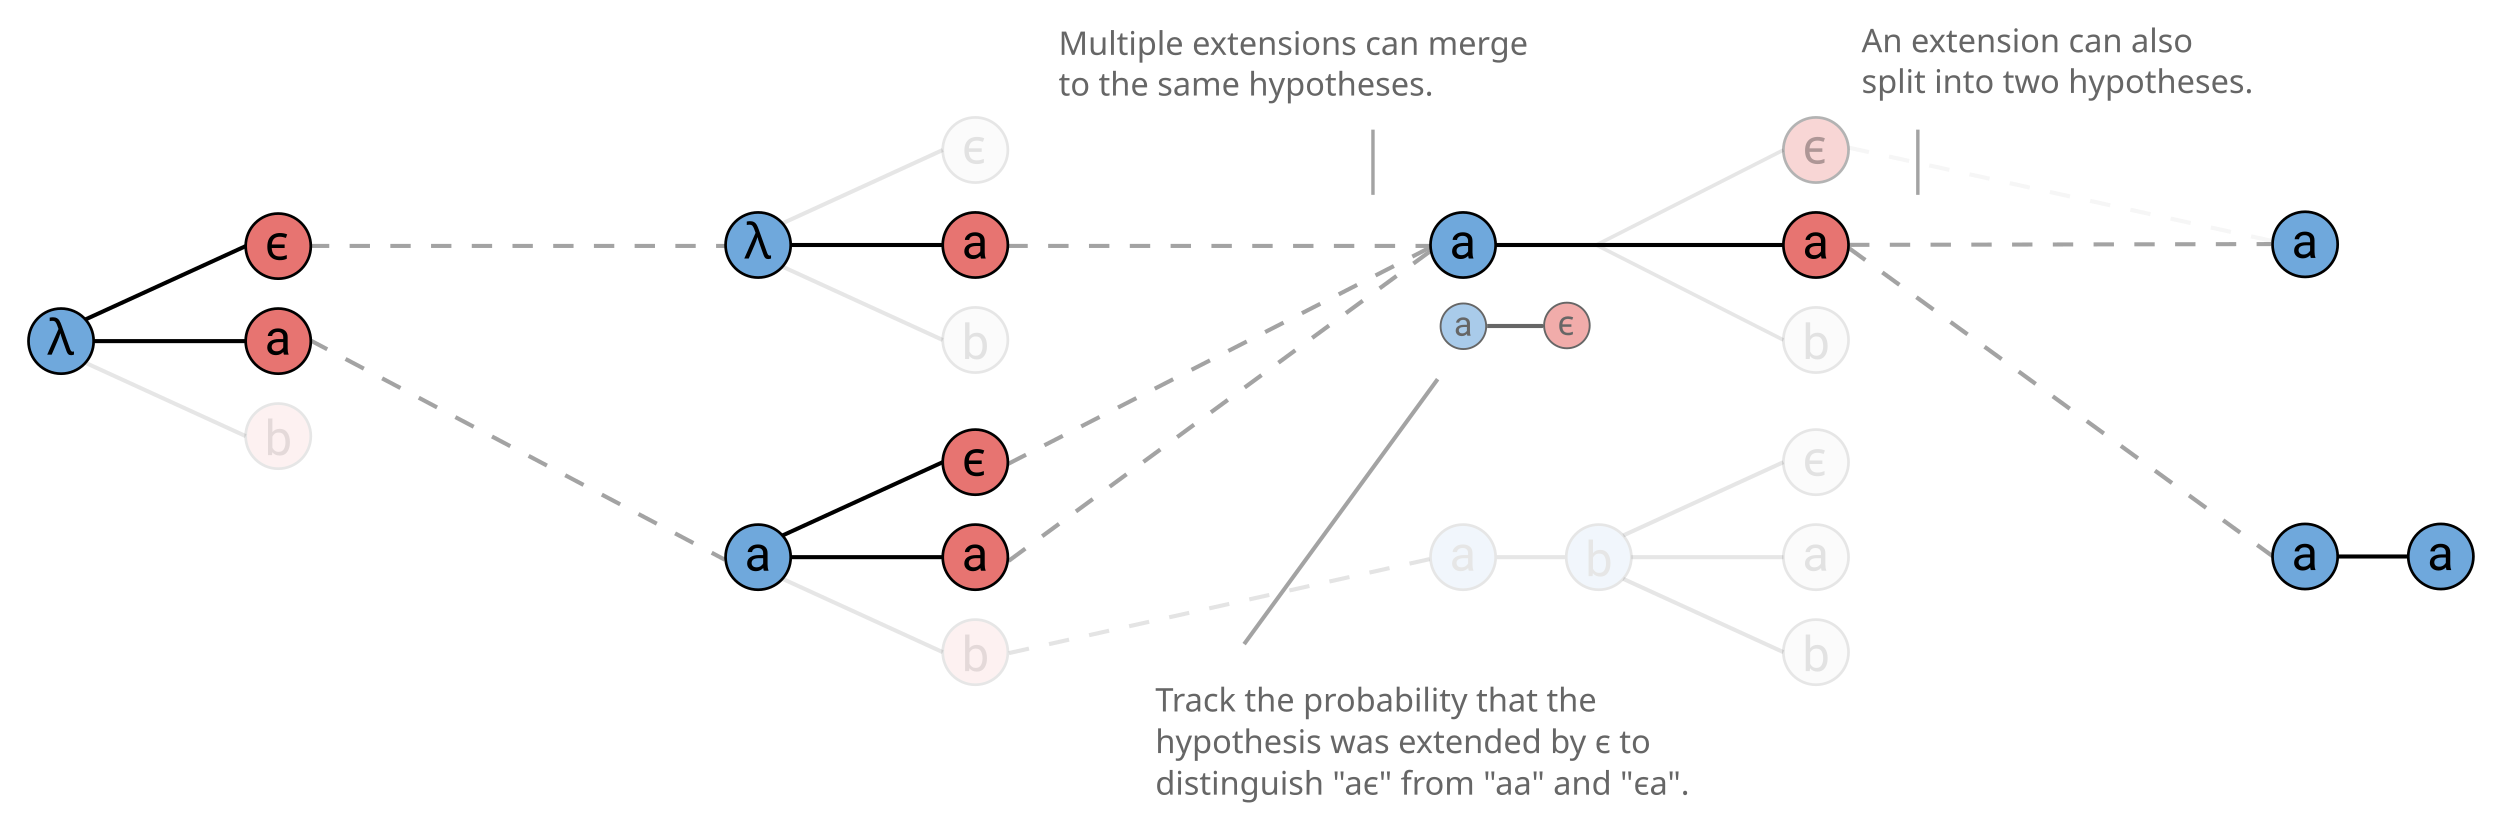
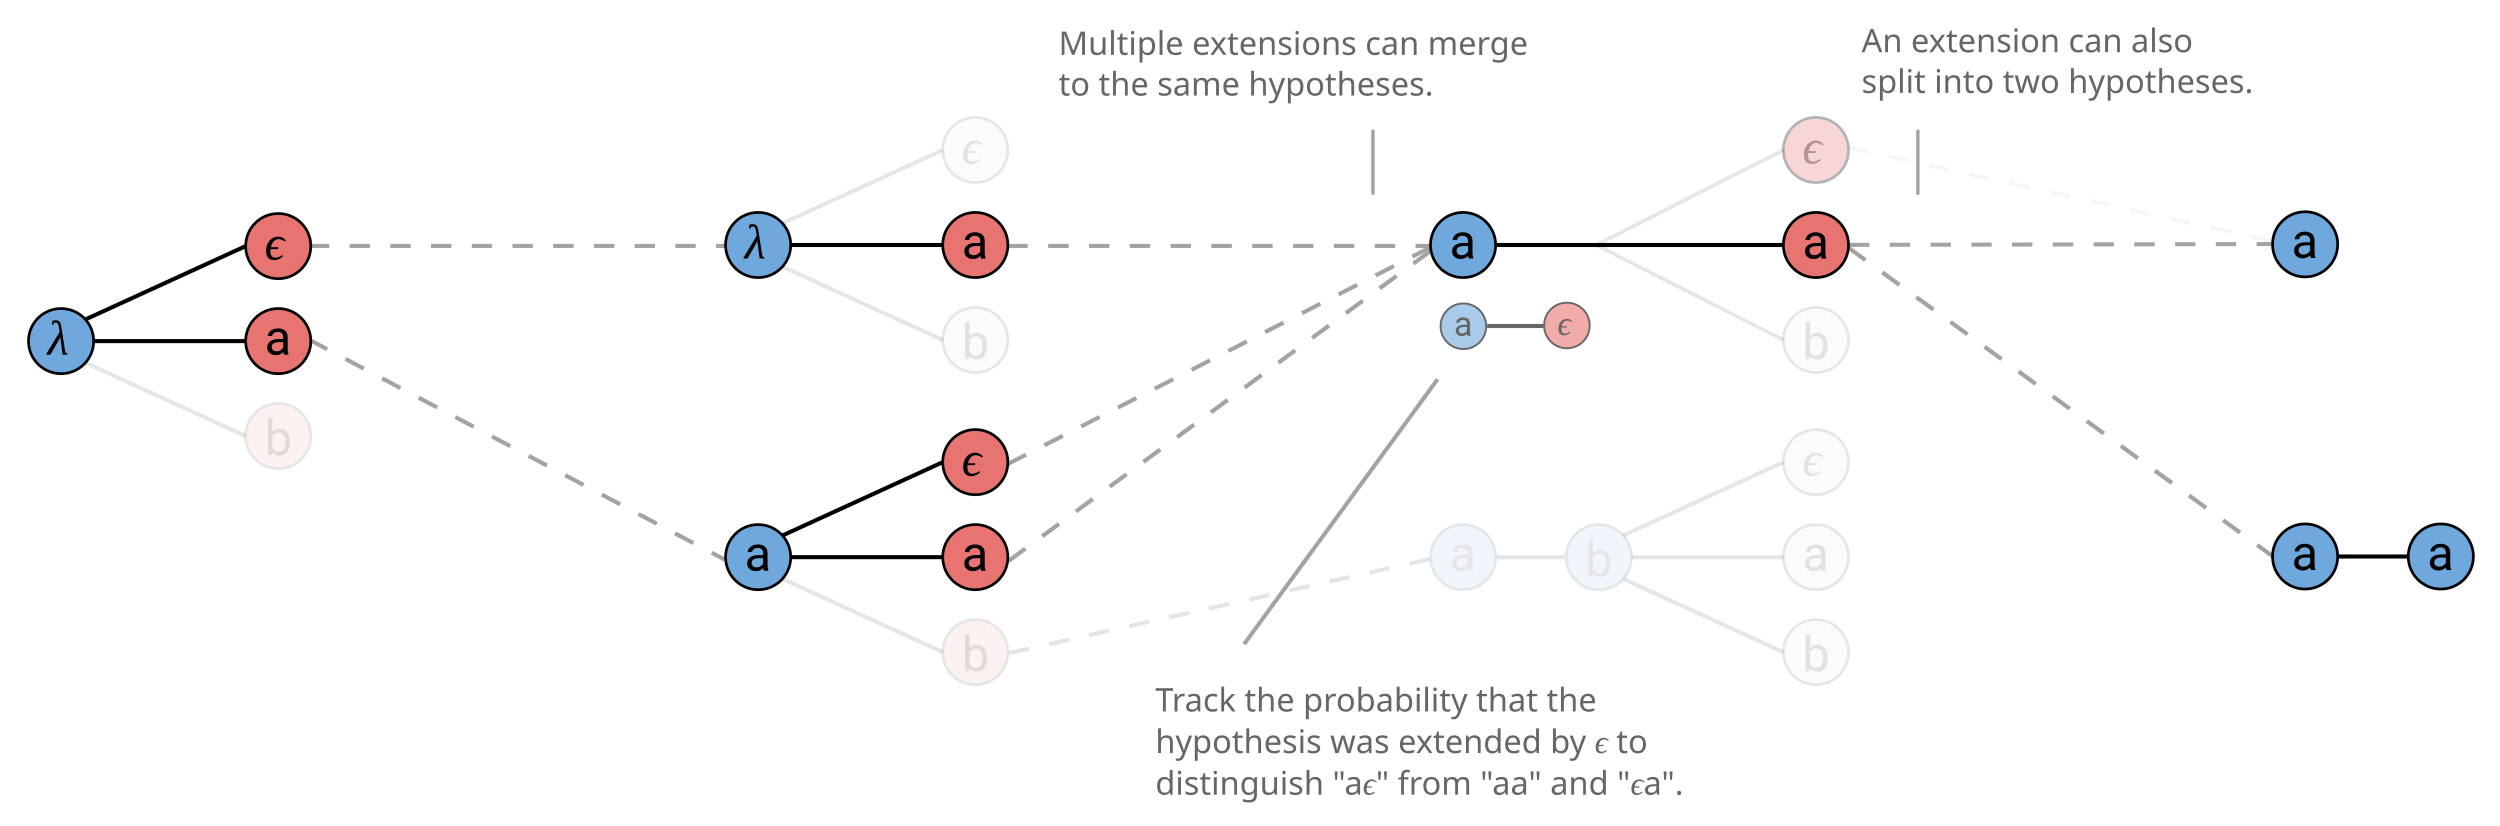
<svg xmlns="http://www.w3.org/2000/svg" height="304.477" width="921.701" viewBox="0 0 921 304" id="svg" version="1.1">
  <defs id="defs199">
    <style id="style3">
    svg {
      font: 400 16px/1.55em -apple-system, BlinkMacSystemFont, "Roboto", Helvetica, sans-serif;
    }
    .caption {
      font-size: 12px;
      fill: rgba(0,0,0,0.6);
    }
+      .math-font {
+         font-family:"Times New Roman",Times,serif;
+         font-style:italic;
+      }
+ 
  </style>
  </defs>
  <g id="g1283" transform="translate(256.7997,32.63348)">
    <path style="fill:none;stroke:#a3a3a3;stroke-width:1.5;stroke-linecap:butt;stroke-linejoin:miter;stroke-miterlimit:4;stroke-dasharray:7.5, 7.5;stroke-dashoffset:0;stroke-opacity:1" d="M -143,57.843 H 12 v 0" id="path1291">
      <set attributeName="stroke-width" to="3.0" begin="g970.mouseover;g973.mouseover;g991.mouseover" end="g970.mouseout;g973.mouseout;g991.mouseout" />
      <set attributeName="stroke-dasharray" to="0" begin="g970.mouseover;g973.mouseover;g991.mouseover" end="g970.mouseout;g973.mouseout;g991.mouseout" />
    </path>
    <path style="fill:none;stroke:#a3a3a3;stroke-width:1.526;stroke-linecap:butt;stroke-linejoin:miter;stroke-miterlimit:4;stroke-dasharray:7.631, 7.631;stroke-dashoffset:0;stroke-opacity:1" d="M -142.994,92.351 10.205,173.431 v 0" id="path1293">
      <set attributeName="stroke-width" to="3.0" begin="g970.mouseover;g977.mouseover;g973.mouseover;g980.mouseover;g995.mouseover" end="g970.mouseout;g977.mouseout;g973.mouseout;g980.mouseout;g995.mouseout" />
      <set attributeName="stroke-dasharray" to="0" begin="g970.mouseover;g977.mouseover;g973.mouseover;g980.mouseover;g995.mouseover" end="g970.mouseout;g977.mouseout;g973.mouseout;g980.mouseout;g995.mouseout" />
    </path>
    <path style="fill:none;stroke:#a3a3a3;stroke-width:1.504;stroke-linecap:butt;stroke-linejoin:miter;stroke-miterlimit:4;stroke-dasharray:7.519, 7.519;stroke-dashoffset:0;stroke-opacity:1" d="m 114.3,57.843 h 155.8 v 0" id="path1297">
      <set attributeName="stroke-width" to="3.0" begin="g970.mouseover;g973.mouseover;" end="g970.mouseout;g973.mouseout;" />
      <set attributeName="stroke-dasharray" to="0" begin="g970.mouseover;g973.mouseover;" end="g970.mouseout;g973.mouseout;" />
    </path>
    <path style="fill:none;stroke:#a3a3a3;stroke-width:1.523;stroke-linecap:butt;stroke-linejoin:miter;stroke-miterlimit:4;stroke-dasharray:7.616, 7.616;stroke-dashoffset:0;stroke-opacity:1" d="M 114.405,138.232 272.304,57.249 v 0" id="path1299">
      <set attributeName="stroke-width" to="3.0" begin="g977.mouseover;g973.mouseover" end="g977.mouseout;g973.mouseout" />
      <set attributeName="stroke-dasharray" to="0" begin="g977.mouseover;g973.mouseover" end="g977.mouseout;g973.mouseout" />
    </path>
    <path style="fill:none;stroke:#a3a3a3;stroke-width:1.543;stroke-linecap:butt;stroke-linejoin:miter;stroke-miterlimit:4;stroke-dasharray:7.713, 7.713;stroke-dashoffset:0;stroke-opacity:1" d="M 114.711,173.924 274.904,56.253 v 0" id="path1301">
      <set attributeName="stroke-width" to="3.0" begin="g970.mouseover;g973.mouseover" end="g970.mouseout;g973.mouseout" />
      <set attributeName="stroke-dasharray" to="0" begin="g970.mouseover;g973.mouseover" end="g970.mouseout;g973.mouseout" />
    </path>
    <path style="opacity:0.3;fill:none;stroke:#a3a3a3;stroke-width:1.512;stroke-linecap:butt;stroke-linejoin:miter;stroke-miterlimit:4;stroke-dasharray:7.56, 7.56;stroke-dashoffset:0;stroke-opacity:1" d="m 114.901,207.837 157.101,-35.088 v 0" id="path1303">
      <set attributeName="stroke-width" to="3.0" begin="g980.mouseover" end="g980.mouseout" />
      <set attributeName="stroke-dasharray" to="0" begin="g980.mouseover" end="g980.mouseout" />
    </path>
    <path style="opacity:0.1;fill:none;stroke:#a3a3a3;stroke-width:1.517;stroke-linecap:butt;stroke-linejoin:miter;stroke-miterlimit:4;stroke-dasharray:7.587, 7.587;stroke-dashoffset:0;stroke-opacity:1" d="M 424.302,21.652 583.005,56.635 v 0" id="path1307">
      <set attributeName="stroke-width" to="3.0" begin="g970.mouseover" end="g970.mouseout" />
      <set attributeName="stroke-dasharray" to="0" begin="g970.mouseover" end="g970.mouseout" />
    </path>
    <path style="fill:none;stroke:#a3a3a3;stroke-width:1.501;stroke-linecap:butt;stroke-linejoin:miter;stroke-miterlimit:4;stroke-dasharray:7.507, 7.507;stroke-dashoffset:0;stroke-opacity:1" d="m 424.39,57.454 155.543,-0.299 v 0" id="path1315">
      <set attributeName="stroke-width" to="3.0" begin="g970.mouseover" end="g970.mouseout" />
      <set attributeName="stroke-dasharray" to="0" begin="g970.mouseover" end="g970.mouseout" />
    </path>
    <path style="fill:none;stroke:#a3a3a3;stroke-width:1.552;stroke-linecap:butt;stroke-linejoin:miter;stroke-miterlimit:4;stroke-dasharray:7.761, 7.761;stroke-dashoffset:0;stroke-opacity:1" d="M 424.105,58.474 585.12,175.565 v 0" id="path1317">
      <set attributeName="stroke-width" to="3.0" begin="g977.mouseover" end="g977.mouseout" />
      <set attributeName="stroke-dasharray" to="0" begin="g977.mouseover" end="g977.mouseout" />
    </path>
    <g transform="translate(132.4012,-7.743827)" id="g1018">
      <g id="g970">
        <circle id="circle106" r="12" cy="65" cx="460" style="fill:#6fa8dc;stroke:#000000;stroke-width:1">
          <set attributeName="stroke-width" to="3.0" begin="g970.mouseover" end="g970.mouseout" />
          <set attributeName="stroke" to="#a3a3a3" begin="g970.mouseover" end="g970.mouseout" />
        </circle>
        <text style="font-size:18px" id="text108" font-size="18px" y="70" x="455">a</text>
      </g>
      <g id="g977">
        <circle id="circle110" r="12" cy="180" cx="460" style="fill:#6fa8dc;stroke:#000000;stroke-width:1">
          <set attributeName="stroke-width" to="3.0" begin="g977.mouseover" end="g977.mouseout" />
          <set attributeName="stroke" to="#a3a3a3" begin="g977.mouseover" end="g977.mouseout" />
        </circle>
        <text style="font-size:18px" id="text112" font-size="18px" y="185" x="455">a</text>
        <circle id="circle114" r="12" cy="180" cx="510" style="fill:#6fa8dc;stroke:#000000;stroke-width:1">
          <set attributeName="stroke-width" to="3.0" begin="g977.mouseover" end="g977.mouseout" />
          <set attributeName="stroke" to="#a3a3a3" begin="g977.mouseover" end="g977.mouseout" />
        </circle>
        <text style="font-size:18px" id="text116" font-size="18px" y="185" x="505">a</text>
        <line x1="472" y1="180" x2="498" y2="180" id="line172" style="stroke:#000000;stroke-width:1.5">
          <set attributeName="stroke-width" to="3.0" begin="g977.mouseover" end="g977.mouseout" />
          <set attributeName="stroke" to="#a3a3a3" begin="g977.mouseover" end="g977.mouseout" />
        </line>
      </g>
    </g>
    <g transform="translate(52.19753,-7.5)" id="g1048">
      <g id="g973">
        <circle id="circle50" r="12" cy="65" cx="230" style="fill:#6fa8dc;stroke:#000000;stroke-width:1">
          <set attributeName="stroke-width" to="3.0" begin="g970.mouseover;g977.mouseover;g973.mouseover" end="g970.mouseout;g977.mouseout;g973.mouseout" />
          <set attributeName="stroke" to="#a3a3a3" begin="g970.mouseover;g977.mouseover;g973.mouseover" end="g970.mouseout;g977.mouseout;g973.mouseout" />
        </circle>
        <text style="font-size:18px" id="text52" font-size="18px" y="70" x="225">a</text>
      </g>
      <g id="g980" style="opacity:0.1">
        <circle id="circle54" r="12" cy="180" cx="230" style="fill:#6fa8dc;stroke:#000000;stroke-width:1">
          <set attributeName="stroke-width" to="3.0" begin="g980.mouseover" end="g980.mouseout" />
          <set attributeName="stroke" to="#a3a3a3" begin="g980.mouseover" end="g980.mouseout" />
        </circle>
        <text style="font-size:18px" id="text56" font-size="18px" y="185" x="225">a</text>
        <circle id="circle58" r="12" cy="180" cx="280" style="fill:#6fa8dc;stroke:#000000;stroke-width:1">
          <set attributeName="stroke-width" to="3.0" begin="g980.mouseover" end="g980.mouseout" />
          <set attributeName="stroke" to="#a3a3a3" begin="g980.mouseover" end="g980.mouseout" />
        </circle>
        <text style="font-size:18px" id="text60" font-size="18px" y="187" x="275">b</text>
        <line x1="242" y1="180" x2="268" y2="180" id="line150" style="stroke:#000000;stroke-width:1.5">
          <set attributeName="stroke-width" to="3.0" begin="g980.mouseover" end="g980.mouseout" />
          <set attributeName="stroke" to="#a3a3a3" begin="g980.mouseover" end="g980.mouseout" />
        </line>
      </g>
      <circle style="opacity:0.3;fill:#e77471;stroke:#000000;stroke-width:1" cx="360" cy="30" r="12" id="circle70">
        <set attributeName="stroke-width" to="3.0" begin="g970.mouseover" end="g970.mouseout" />
        <set attributeName="stroke" to="#a3a3a3" begin="g970.mouseover" end="g970.mouseout" />
      </circle>
-       <text style="font-size:18px;font-family:STIXGeneral-Italic;opacity:0.3" x="355" y="35" font-size="18px" id="text72">ϵ</text>
+       <text style="font-size:18px;opacity:0.3" class="math-font" x="355" y="35" font-size="18px" id="text72">ϵ</text>
      <circle style="fill:#e77471;stroke:#000000;stroke-width:1" cx="360" cy="65" r="12" id="circle74">
        <set attributeName="stroke-width" to="3.0" begin="g970.mouseover;g977.mouseover" end="g970.mouseout;g977.mouseout" />
        <set attributeName="stroke" to="#a3a3a3" begin="g970.mouseover;g977.mouseover" end="g970.mouseout;g977.mouseout" />
      </circle>
      <text x="355" y="70" font-size="18px" id="text76" style="font-size:18px">a</text>
      <circle style="opacity:0.1;fill:#d3d3d3;stroke:#000000;stroke-width:1" cx="360" cy="100" r="12" id="circle78" />
      <text x="355" y="107" font-size="18px" id="text80" style="font-size:18px;opacity:0.1">b</text>
      <circle style="opacity:0.1;fill:#d3d3d3;stroke:#000000;stroke-width:1" cx="360" cy="145" r="12" id="circle82" />
-       <text style="font-size:18px;font-family:STIXGeneral-Italic;opacity:0.1" x="355" y="150" font-size="18px" id="text84">ϵ</text>
+       <text style="font-size:18px;;opacity:0.1" class="math-font" x="355" y="150" font-size="18px" id="text84">ϵ</text>
      <circle style="opacity:0.1;fill:#d3d3d3;stroke:#000000;stroke-width:1" cx="360" cy="180" r="12" id="circle86" />
      <text x="355" y="185" font-size="18px" id="text88" style="font-size:18px;opacity:0.1">a</text>
      <circle style="opacity:0.1;fill:#d3d3d3;stroke:#000000;stroke-width:1" cx="360" cy="215" r="12" id="circle90" />
      <text x="355" y="222" font-size="18px" id="text92" style="font-size:18px;opacity:0.1">b</text>
      <line style="opacity:0.1;stroke:#000000;stroke-width:1.5" id="line164" y2="215" x2="348" y1="188" x1="289" />
      <line style="opacity:0.1;stroke:#000000;stroke-width:1.5" id="line162" y2="180" x2="348" y1="180" x1="292" />
      <line style="opacity:0.1;stroke:#000000;stroke-width:1.5" id="line160" y2="145" x2="348" y1="172" x1="289" />
      <line style="opacity:0.1;stroke:#000000;stroke-width:1.358" id="line156" y2="100" x2="348" y1="65" x1="279.08" />
      <line style="stroke:#000000;stroke-width:1.501" id="line154" y2="65" x2="348" y1="65" x1="241.87">
        <set attributeName="stroke-width" to="3.0" begin="g970.mouseover;g977.mouseover" end="g970.mouseout;g977.mouseout" />
        <set attributeName="stroke" to="#a3a3a3" begin="g970.mouseover;g977.mouseover" end="g970.mouseout;g977.mouseout" />
      </line>
      <line style="opacity:0.1;stroke:#000000;stroke-width:1.358" id="line152" y2="30" x2="348" y1="65" x1="279.08">
        <set attributeName="stroke-width" to="3.0" begin="g970.mouseover" end="g970.mouseout" />
        <set attributeName="stroke" to="#a3a3a3" begin="g970.mouseover" end="g970.mouseout" />
      </line>
    </g>
    <g transform="translate(-27.5,-7.5)" id="g1074">
      <g id="g991">
        <circle id="circle2" r="12" cy="65" cx="50" style="fill:#6fa8dc;stroke:#000000;stroke-width:1">
          <set attributeName="stroke-width" to="3.0" begin="g970.mouseover;g973.mouseover;g991.mouseover" end="g970.mouseout;g973.mouseout;g991.mouseout" />
          <set attributeName="stroke" to="#a3a3a3" begin="g970.mouseover;g973.mouseover;g991.mouseover" end="g970.mouseout;g973.mouseout;g991.mouseout" />
        </circle>
-         <text id="text4" font-size="18px" y="70" x="45" style="font-size:18px;font-family:STIXGeneral-Italic">λ</text>
+         <text id="text4" font-size="18px" y="70" x="45" class="math-font">λ</text>
      </g>
      <g id="g995">
        <circle id="circle6" r="12" cy="180" cx="50" style="fill:#6fa8dc;stroke:#000000;stroke-width:1">
          <set attributeName="stroke-width" to="3.0" begin="g970.mouseover;g977.mouseover;g973.mouseover;g995.mouseover;g980.mouseover" end="g970.mouseout;g977.mouseout;g973.mouseout;g995.mouseout;g980.mouseout" />
          <set attributeName="stroke" to="#a3a3a3" begin="g970.mouseover;g977.mouseover;g973.mouseover;g995.mouseover;g980.mouseover" end="g970.mouseout;g977.mouseout;g973.mouseout;g995.mouseout;g980.mouseout" />
        </circle>
        <text style="font-size:18px" id="text8" font-size="18px" y="185" x="45">a</text>
      </g>
      <circle style="opacity:0.1;fill:#d3d3d3;stroke:#000000;stroke-width:1" cx="130" cy="30" r="12" id="circle14" />
-       <text style="font-size:18px;font-family:STIXGeneral-Italic;opacity:0.1" x="125" y="35" font-size="18px" id="text16">ϵ</text>
+       <text style="font-size:18px;opacity:0.1" class="math-font" x="125" y="35" font-size="18px" id="text16">ϵ</text>
      <circle style="fill:#e77471;stroke:#000000;stroke-width:1" cx="130" cy="65" r="12" id="circle18">
        <set attributeName="stroke-width" to="3.0" begin="g970.mouseover;g973.mouseover;" end="g970.mouseout;g973.mouseout;" />
        <set attributeName="stroke" to="#a3a3a3" begin="g970.mouseover;g973.mouseover;" end="g970.mouseout;g973.mouseout;" />
      </circle>
      <text x="125" y="70" font-size="18px" id="text20" style="font-size:18px">a</text>
      <circle style="opacity:0.1;fill:#d3d3d3;stroke:#000000;stroke-width:1" cx="130" cy="100" r="12" id="circle22" />
      <text x="125" y="107" font-size="18px" id="text24" style="font-size:18px;opacity:0.1">b</text>
      <circle style="fill:#e77471;stroke:#000000;stroke-width:1" cx="130" cy="145" r="12" id="circle26">
        <set attributeName="stroke-width" to="3.0" begin="g977.mouseover;g973.mouseover" end="g977.mouseout;g973.mouseout" />
        <set attributeName="stroke" to="#a3a3a3" begin="g977.mouseover;g973.mouseover" end="g977.mouseout;g973.mouseout" />
      </circle>
-       <text style="font-size:18px;font-family:STIXGeneral-Italic" x="125" y="150" font-size="18px" id="text28">ϵ</text>
+       <text class="math-font" x="125" y="150" font-size="18px" id="text28">ϵ</text>
      <circle style="fill:#e77471;stroke:#000000;stroke-width:1" cx="130" cy="180" r="12" id="circle30">
        <set attributeName="stroke-width" to="3.0" begin="g970.mouseover;g973.mouseover" end="g970.mouseout;g973.mouseout" />
        <set attributeName="stroke" to="#a3a3a3" begin="g970.mouseover;g973.mouseover" end="g970.mouseout;g973.mouseout" />
      </circle>
      <text x="125" y="185" font-size="18px" id="text32" style="font-size:18px">a</text>
      <circle style="opacity:0.1;fill:#e77471;stroke:#000000;stroke-width:1" cx="130" cy="215" r="12" id="circle34">
        <set attributeName="stroke-width" to="3.0" begin="g980.mouseover" end="g980.mouseout" />
        <set attributeName="stroke" to="#a3a3a3" begin="g980.mouseover" end="g980.mouseout" />
      </circle>
      <text x="125" y="222" font-size="18px" id="text36" style="font-size:18px;opacity:0.1">b</text>
      <line style="opacity:0.1;stroke:#000000;stroke-width:1.5" id="line142" y2="215" x2="118" y1="188" x1="59">
        <set attributeName="stroke-width" to="3.0" begin="g980.mouseover" end="g980.mouseout" />
        <set attributeName="stroke" to="#a3a3a3" begin="g980.mouseover" end="g980.mouseout" />
      </line>
      <line style="stroke:#000000;stroke-width:1.5" id="line140" y2="180" x2="118" y1="180" x1="62">
        <set attributeName="stroke-width" to="3.0" begin="g970.mouseover;g973.mouseover" end="g970.mouseout;g973.mouseout" />
        <set attributeName="stroke" to="#a3a3a3" begin="g970.mouseover;g973.mouseover" end="g970.mouseout;g973.mouseout" />
      </line>
      <line style="stroke:#000000;stroke-width:1.5" id="line138" y2="145" x2="118" y1="172" x1="59">
        <set attributeName="stroke-width" to="3.0" begin="g977.mouseover;g973.mouseover" end="g977.mouseout;g973.mouseout" />
        <set attributeName="stroke" to="#a3a3a3" begin="g977.mouseover;g973.mouseover" end="g977.mouseout;g973.mouseout" />
      </line>
      <line style="opacity:0.1;stroke:#000000;stroke-width:1.5" id="line136" y2="100" x2="118" y1="73" x1="59" />
      <line style="stroke:#000000;stroke-width:1.5" id="line134" y2="65" x2="118" y1="65" x1="62">
        <set attributeName="stroke-width" to="3.0" begin="g970.mouseover;g973.mouseover;" end="g970.mouseout;g973.mouseout;" />
        <set attributeName="stroke" to="#a3a3a3" begin="g970.mouseover;g973.mouseover;" end="g970.mouseout;g973.mouseout;" />
      </line>
      <line style="opacity:0.1;stroke:#000000;stroke-width:1.5" id="line132" y2="30" x2="118" y1="57" x1="59" />
    </g>
    <g id="g1177" transform="translate(-284.2997,27.9099)">
      <circle id="circle1111" r="12" cy="65" cx="50" style="fill:#6fa8dc;stroke:#000000;stroke-width:1">
        <set attributeName="stroke-width" to="3.0" begin="circle1111.mouseover;text1113.mouseover;g970.mouseover;g977.mouseover;g984.mouseover;g973.mouseover;g980.mouseover;g987.mouseover;g995.mouseover;g991.mouseover;g999.mouseover" end="circle1111.mouseout;text1113.mouseout;g970.mouseout;g977.mouseout;g984.mouseout;g973.mouseout;g980.mouseout;g987.mouseout;g995.mouseout;g991.mouseout;g999.mouseout" />
        <set attributeName="stroke" to="#a3a3a3" begin="circle1111.mouseover;text1113.mouseover;g970.mouseover;g977.mouseover;g984.mouseover;g973.mouseover;g980.mouseover;g987.mouseover;g995.mouseover;g991.mouseover;g999.mouseover" end="circle1111.mouseout;text1113.mouseout;g970.mouseout;g977.mouseout;g984.mouseout;g973.mouseout;g980.mouseout;g987.mouseout;g995.mouseout;g991.mouseout;g999.mouseout" />
      </circle>
-       <text id="text1113" font-size="18px" y="70" x="45" style="font-size:18px;font-family:STIXGeneral-Italic">λ</text>
+       <text id="text1113" font-size="18px" y="70" x="45" class="math-font">λ</text>
      <circle id="circle1123" r="12" cy="30" cx="130" style="fill:#e77471;fill-opacity:1;stroke:#000000;stroke-width:1">
        <set attributeName="stroke-width" to="3.0" begin="g970.mouseover;g973.mouseover;g991.mouseover" end="g970.mouseout;g973.mouseout;g991.mouseout" />
        <set attributeName="stroke" to="#a3a3a3" begin="g970.mouseover;g973.mouseover;g991.mouseover" end="g970.mouseout;g973.mouseout;g991.mouseout" />
      </circle>
-       <text id="text1125" font-size="18px" y="35" x="125" style="font-size:18px;font-family:STIXGeneral-Italic">ϵ</text>
+       <text id="text1125" font-size="18px" y="35" x="125" class="math-font">ϵ</text>
      <circle id="circle1127" r="12" cy="65" cx="130" style="fill:#e77471;stroke:#000000;stroke-width:1">
        <set attributeName="stroke-width" to="3.0" begin="g970.mouseover;g977.mouseover;g973.mouseover;g980.mouseover;g995.mouseover" end="g970.mouseout;g977.mouseout;g973.mouseout;g980.mouseout;g995.mouseout" />
        <set attributeName="stroke" to="#a3a3a3" begin="g970.mouseover;g977.mouseover;g973.mouseover;g980.mouseover;g995.mouseover" end="g970.mouseout;g977.mouseout;g973.mouseout;g980.mouseout;g995.mouseout" />
      </circle>
      <text id="text1129" font-size="18px" y="70" x="125" style="font-size:18px">a</text>
      <circle id="circle1131" r="12" cy="100" cx="130" style="opacity:0.1;fill:#e77471;fill-opacity:1;stroke:#000000;stroke-width:1">
        <set attributeName="stroke-width" to="3.0" begin="g999.mouseover;g987.mouseover;g984.mouseover;" end="g999.mouseout;g987.mouseout;g984.mouseout;" />
        <set attributeName="stroke" to="#a3a3a3" begin="g999.mouseover;g987.mouseover;g984.mouseover;" end="g999.mouseout;g987.mouseout;g984.mouseout;" />
      </circle>
      <text id="text1133" font-size="18px" y="107" x="125" style="font-size:18px;opacity:0.1">b</text>
      <line x1="59" y1="73" x2="118" y2="100" id="line1171" style="opacity:0.1;stroke:#000000;stroke-width:1.5">
        <set attributeName="stroke-width" to="3.0" begin="g999.mouseover;g987.mouseover;g984.mouseover;" end="g999.mouseout;g987.mouseout;g984.mouseout;" />
        <set attributeName="stroke" to="#a3a3a3" begin="g999.mouseover;g987.mouseover;g984.mouseover;" end="g999.mouseout;g987.mouseout;g984.mouseout;" />
      </line>
      <line x1="62" y1="65" x2="118" y2="65" id="line1173" style="stroke:#000000;stroke-width:1.5">
        <set attributeName="stroke-width" to="3.0" begin="g970.mouseover;g977.mouseover;g973.mouseover;g980.mouseover;g995.mouseover" end="g970.mouseout;g977.mouseout;g973.mouseout;g980.mouseout;g995.mouseout" />
        <set attributeName="stroke" to="#a3a3a3" begin="g970.mouseover;g977.mouseover;g973.mouseover;g980.mouseover;g995.mouseover" end="g970.mouseout;g977.mouseout;g973.mouseout;g980.mouseout;g995.mouseout" />
      </line>
      <line x1="59" y1="57" x2="118" y2="30" id="line1175" style="stroke:#000000;stroke-width:1.5">
        <set attributeName="stroke-width" to="3.0" begin="g970.mouseover;g973.mouseover;g991.mouseover" end="g970.mouseout;g973.mouseout;g991.mouseout" />
        <set attributeName="stroke" to="#a3a3a3" begin="g970.mouseover;g973.mouseover;g991.mouseover" end="g970.mouseout;g973.mouseout;g991.mouseout" />
      </line>
    </g>
    <text class="caption" x="133.179" y="-12.55" id="text938" style="font-style:normal;font-variant:normal;font-weight:normal;font-stretch:normal;font-size:12px;font-family:sans-serif;-inkscape-font-specification:'sans-serif, Normal';font-variant-ligatures:normal;font-variant-caps:normal;font-variant-numeric:normal;font-feature-settings:normal;text-align:start;writing-mode:lr-tb;text-anchor:start">
      <tspan id="tspan1153" x="133.179" y="-12.55">Multiple extensions can merge</tspan>
      <tspan id="tspan1155" x="133.179" y="2.45">to the same hypotheses.</tspan>
    </text>
    <g id="g1034" style="opacity:0.6">
      <circle r="8.4" style="fill:#e77471;stroke:#000000;stroke-width:0.7" cx="320.445" cy="87.148" id="circle1010">
      </circle>
-       <text style="font-size:12.6px;font-family:STIXGeneral-Italic;stroke-width:0.7" x="316.945" y="90.648" font-size="18px" id="text1012">ϵ</text>
+       <text style="font-size:12.6px;stroke-width:0.7" class="math-font" x="316.945" y="90.648" font-size="18px" id="text1012">ϵ</text>
      <circle style="fill:#6fa8dc;stroke:#000000;stroke-width:0.7" cx="282.312" cy="87.438" id="circle1002" r="8.4">
      </circle>
      <text x="278.812" y="90.938" font-size="18px" id="text1004" style="font-size:12.6px;stroke-width:0.7">a</text>
      <path id="path1025" d="m 291.066,87.336 c 20.843,0 20.23,0 20.23,0" style="fill:none;stroke:#000000;stroke-width:1.516;stroke-linecap:butt;stroke-linejoin:miter;stroke-miterlimit:4;stroke-dasharray:none;stroke-opacity:1" />
    </g>
    <text style="font-style:normal;font-variant:normal;font-weight:normal;font-stretch:normal;font-size:12px;font-family:sans-serif;-inkscape-font-specification:'sans-serif, Normal';font-variant-ligatures:normal;font-variant-caps:normal;font-variant-numeric:normal;font-feature-settings:normal;text-align:start;writing-mode:lr-tb;text-anchor:start" id="text1054" y="-13.516" x="428.999" class="caption">
      <tspan id="tspan1121" x="428.999" y="-13.516">An extension can also</tspan>
      <tspan id="tspan1123" x="428.999" y="1.484">split into two hypotheses.</tspan>
      <tspan id="tspan1125" x="428.999" y="16.484" />
    </text>
    <path id="path1115" d="m 449.733,39.028 v -24.024 0" style="fill:none;stroke:#a3a3a3;stroke-width:1.257;stroke-linecap:butt;stroke-linejoin:miter;stroke-miterlimit:4;stroke-dasharray:none;stroke-opacity:1" />
    <path style="fill:none;stroke:#a3a3a3;stroke-width:1.257;stroke-linecap:butt;stroke-linejoin:miter;stroke-miterlimit:4;stroke-dasharray:none;stroke-opacity:1" d="m 249,39.028 v -24.024 0" id="path1131" />
    <text style="font-style:normal;font-variant:normal;font-weight:normal;font-stretch:normal;font-size:12px;font-family:sans-serif;-inkscape-font-specification:'sans-serif, Normal';font-variant-ligatures:normal;font-variant-caps:normal;font-variant-numeric:normal;font-feature-settings:normal;text-align:start;writing-mode:lr-tb;text-anchor:start" id="text1137" y="229.348" x="168.827" class="caption">
      <tspan id="tspan1157" x="168.827" y="229.348">Track the probability that the</tspan>
-       <tspan id="tspan1159" x="168.827" y="244.679">hypothesis was extended by <tspan style="font-family:STIXGeneral-Italic" id="tspan113">ϵ</tspan>
+       <tspan id="tspan1159" x="168.827" y="244.679">hypothesis was extended by <tspan class="math-font" id="tspan113">ϵ</tspan>
 to</tspan>
-       <tspan id="tspan1161" x="168.827" y="260.009">distinguish "a<tspan style="font-family:STIXGeneral-Italic" id="tspan116">ϵ</tspan>
- " from "aa" and "<tspan style="font-family:STIXGeneral-Italic" id="tspan118">ϵ</tspan>a".</tspan>
+       <tspan id="tspan1161" x="168.827" y="260.009">distinguish "a<tspan class="math-font" id="tspan116">ϵ</tspan>
+ " from "aa" and "<tspan class="math-font" id="tspan118">ϵ</tspan>a".</tspan>
    </text>
    <path style="fill:none;stroke:#a3a3a3;stroke-width:1.5;stroke-linecap:butt;stroke-linejoin:miter;stroke-miterlimit:4;stroke-dasharray:none;stroke-opacity:1" d="m 201.534,204.537 71.296,-97.608" id="path1145" />
  </g>
</svg>
